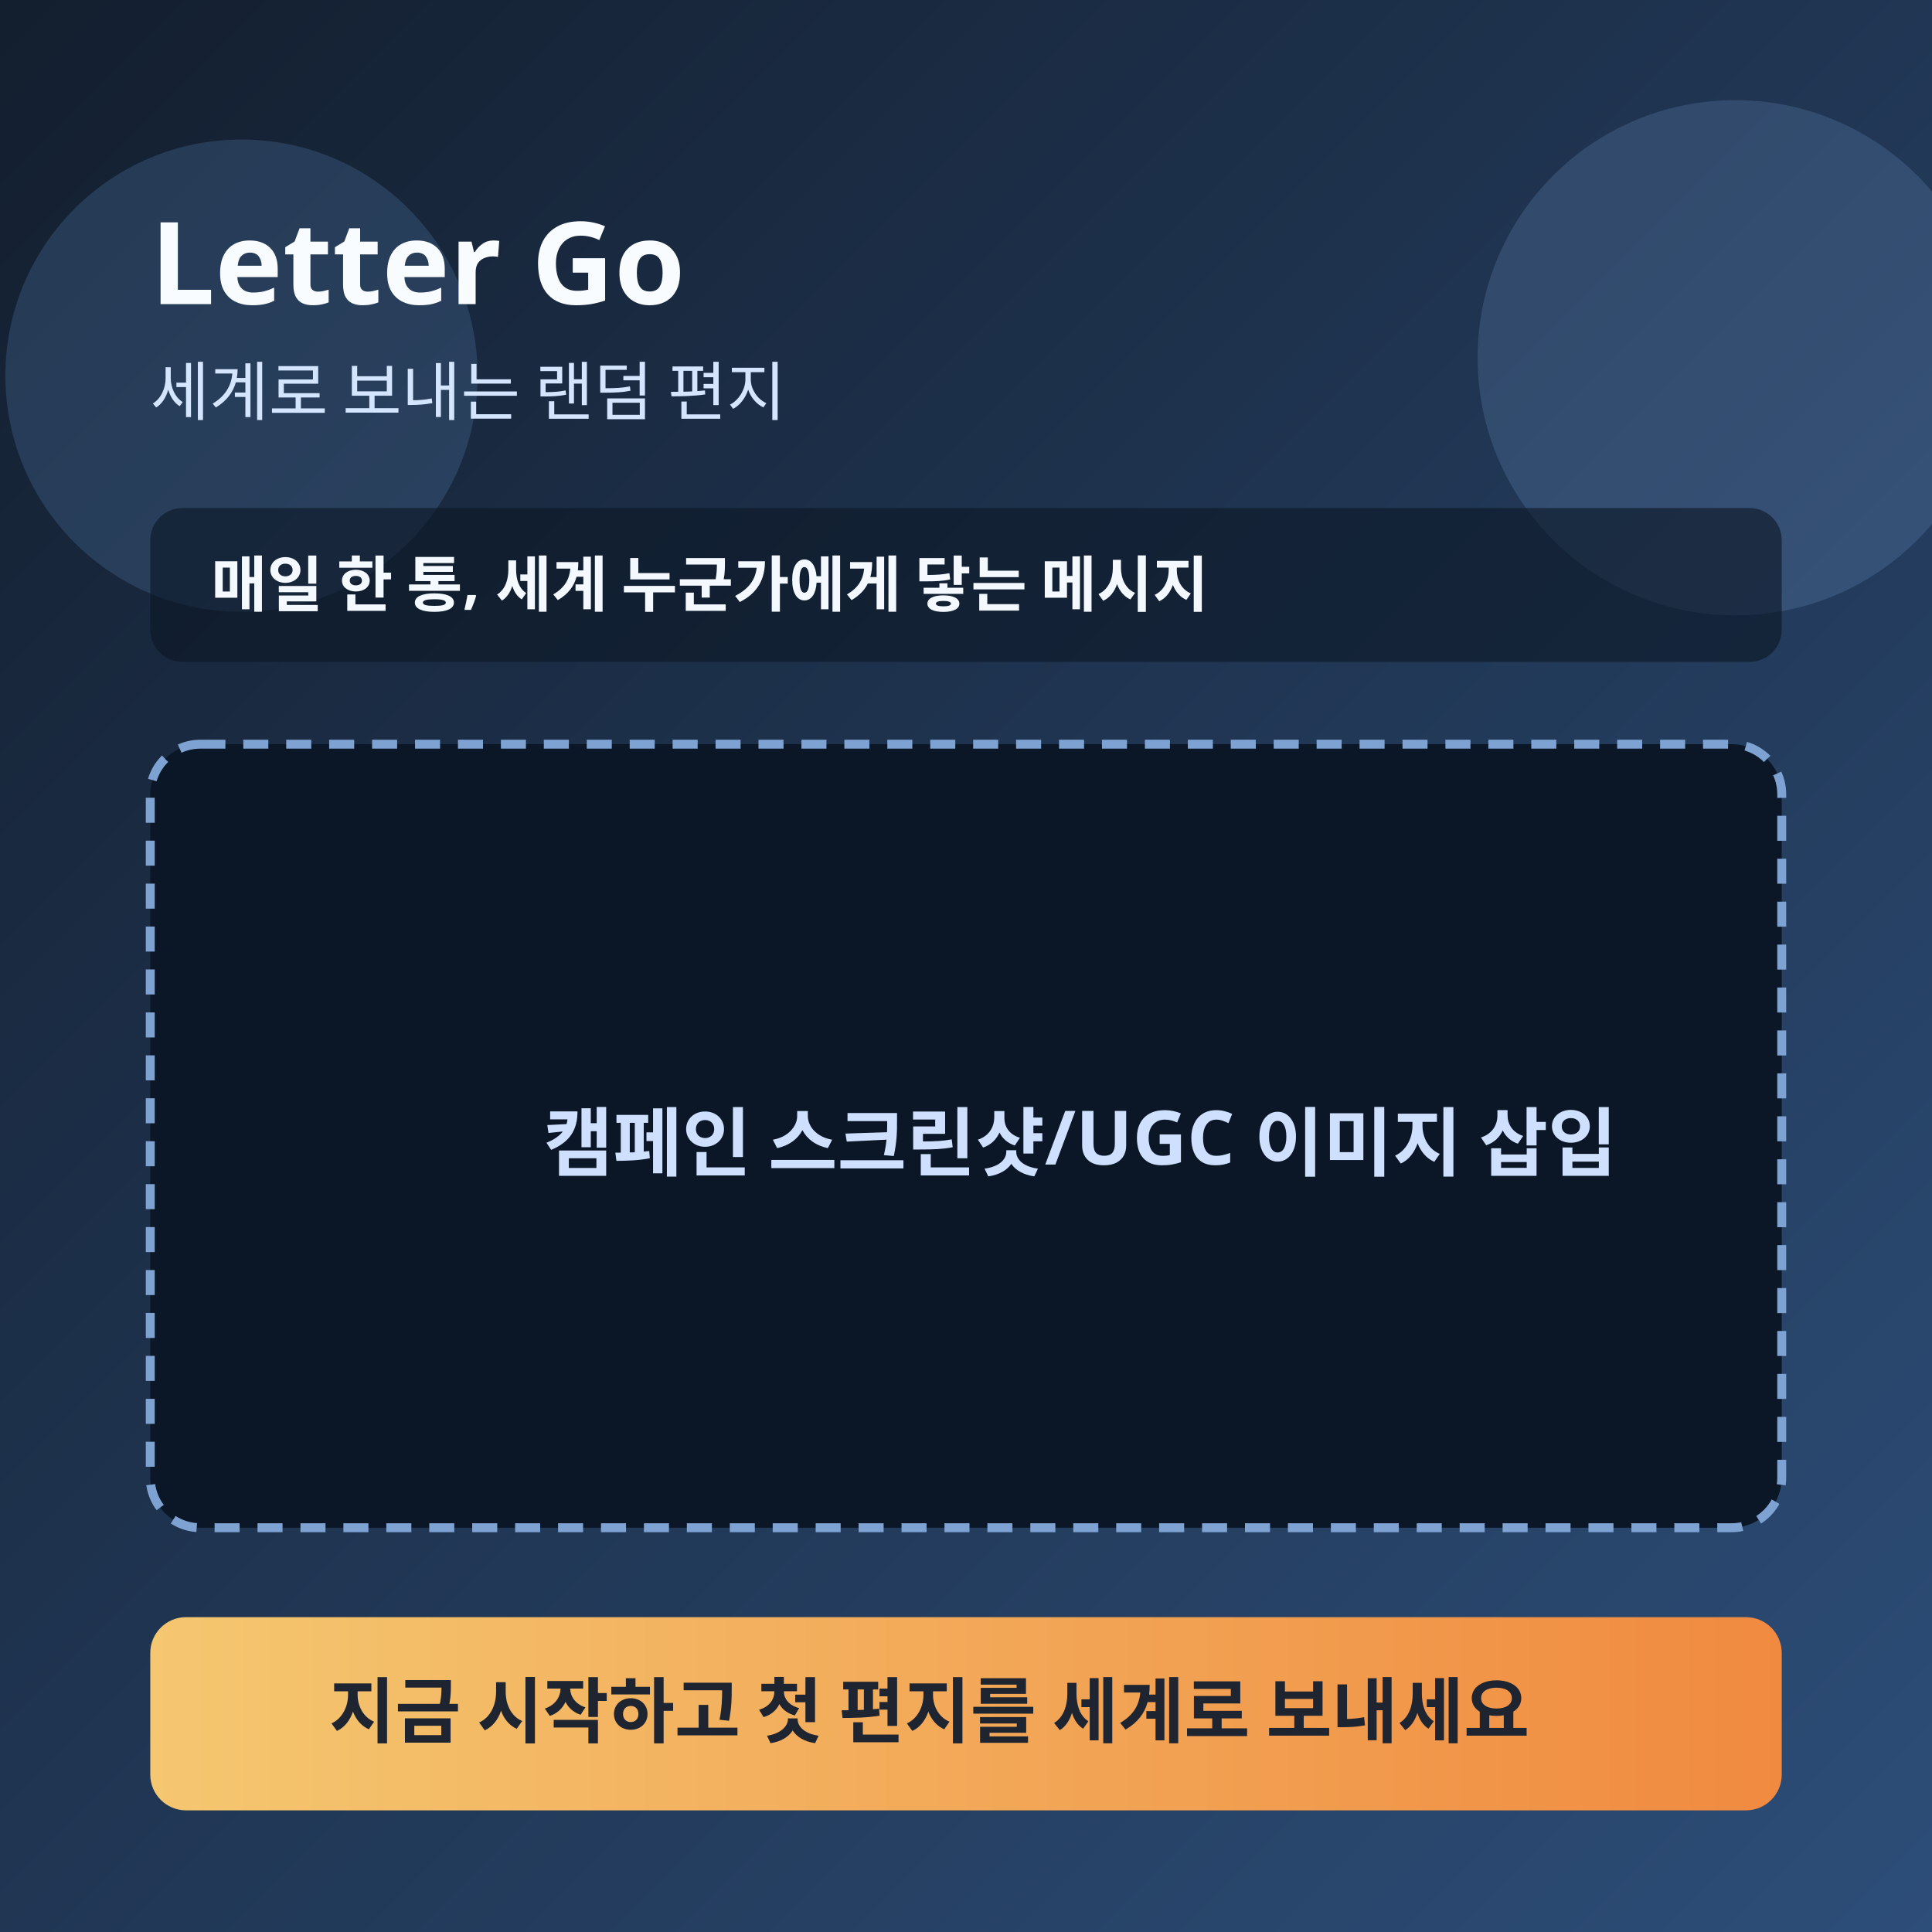
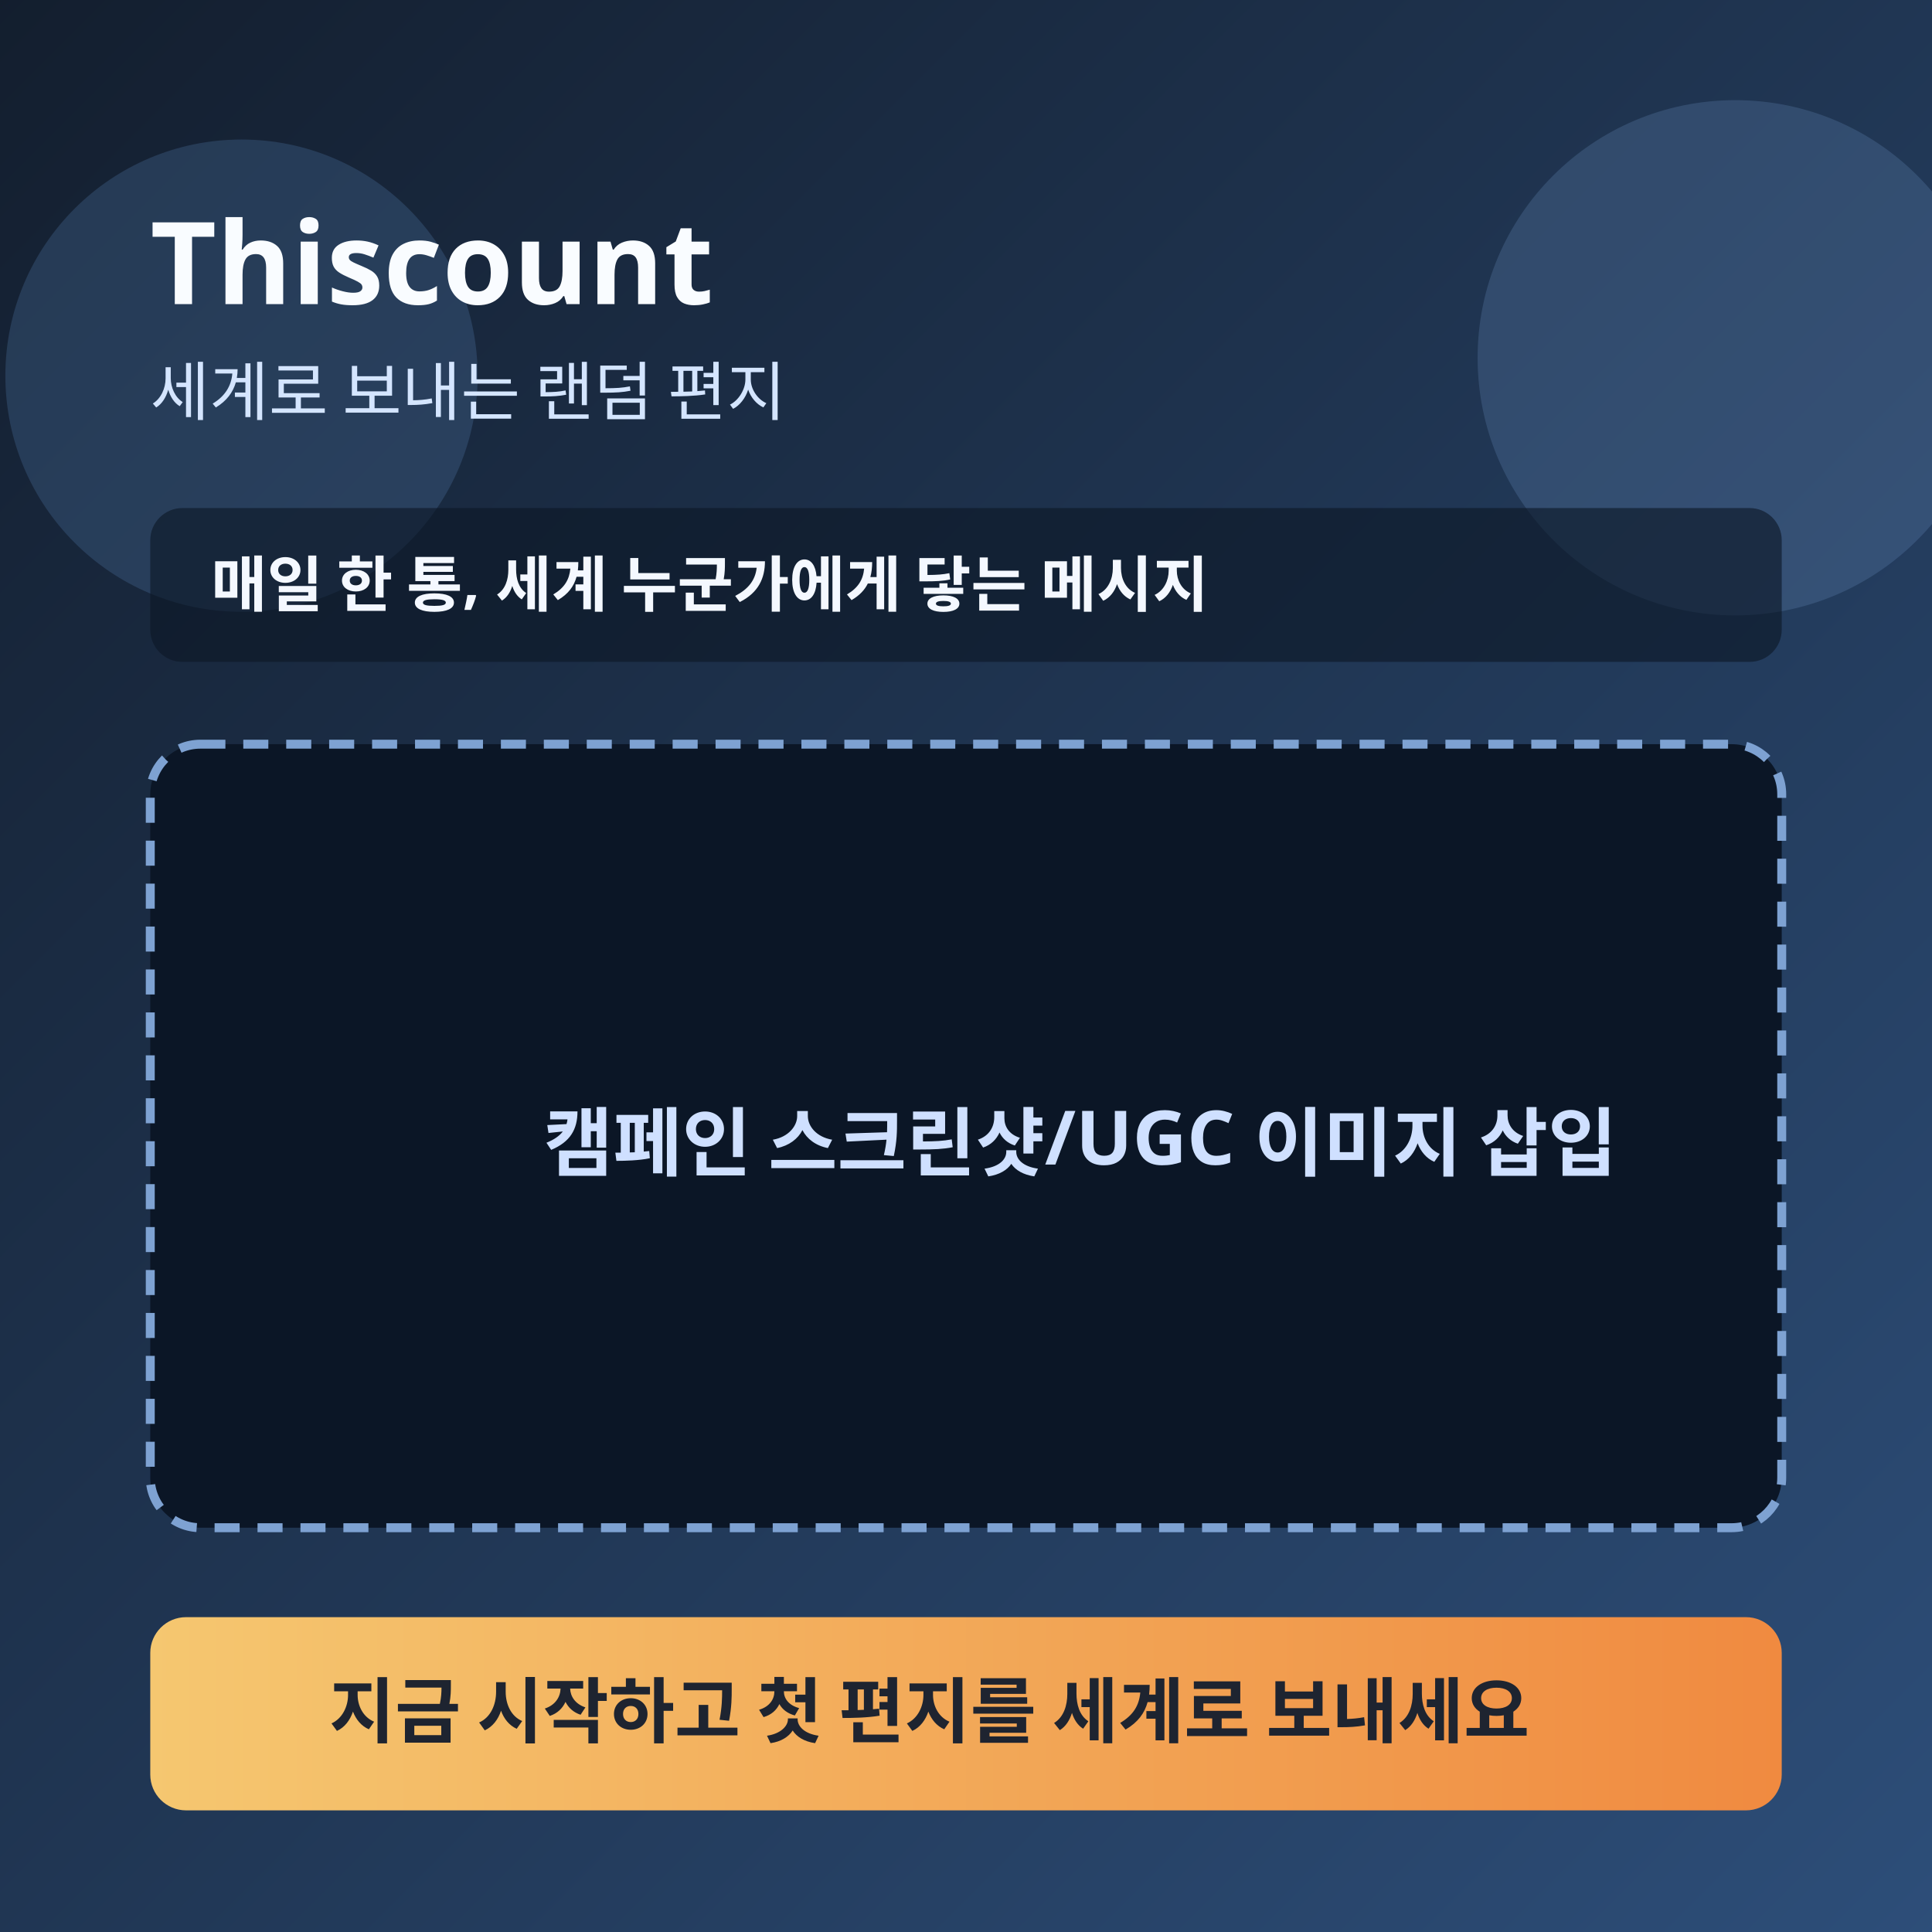
<svg xmlns="http://www.w3.org/2000/svg" width="1080" height="1080" viewBox="0 0 1080 1080">
  <defs>
    <linearGradient id="sbg" x1="0" y1="0" x2="1" y2="1">
      <stop offset="0%" stop-color="#131E2E" />
      <stop offset="100%" stop-color="#2D4E79" />
    </linearGradient>
    <linearGradient id="sacc" x1="0" y1="0" x2="1" y2="0">
      <stop offset="0%" stop-color="#F5C770" />
      <stop offset="100%" stop-color="#F08A40" />
    </linearGradient>
  </defs>
  <rect width="1080" height="1080" fill="url(#sbg)" />
  <circle cx="135" cy="210" r="132" fill="#4E74A4" opacity="0.3" />
  <circle cx="970" cy="200" r="144" fill="#6D94C6" opacity="0.24" />
-   <text x="84" y="170" font-family="Pretendard, Apple SD Gothic Neo, sans-serif" font-size="64" font-weight="700" fill="#F9FCFF">Letter Go</text>
+   <text x="84" y="170" font-family="Pretendard, Apple SD Gothic Neo, sans-serif" font-size="64" font-weight="700" fill="#F9FCFF">Thiscount</text>
  <text x="84" y="232" font-family="Pretendard, Apple SD Gothic Neo, sans-serif" font-size="36" font-weight="500" fill="#D4E5FF">세계로 보내는 랜덤 편지</text>
  <rect x="84" y="284" width="912" height="86" rx="18" ry="18" fill="#0B1625" opacity="0.62" />
  <text x="118" y="339" font-family="Pretendard, Apple SD Gothic Neo, sans-serif" font-size="34" font-weight="600" fill="#F4F8FF">매일 한 통, 세계 누군가에게 닿는 메시지</text>
  <rect x="84" y="416" width="912" height="438" rx="28" ry="28" fill="#0B1626" stroke="#7EA2D2" stroke-width="5" stroke-dasharray="14 10" />
  <text x="304" y="654" font-family="Pretendard, Apple SD Gothic Neo, sans-serif" font-size="42" font-weight="600" fill="#CFE0FF">캠페인 스크린샷/UGC 이미지 삽입</text>
  <rect x="84" y="904" width="912" height="108" rx="20" ry="20" fill="url(#sacc)" />
  <text x="184" y="971" font-family="Pretendard, Apple SD Gothic Neo, sans-serif" font-size="40" font-weight="700" fill="#1E2430">지금 시작하고 첫 편지를 세계로 보내세요</text>
</svg>
